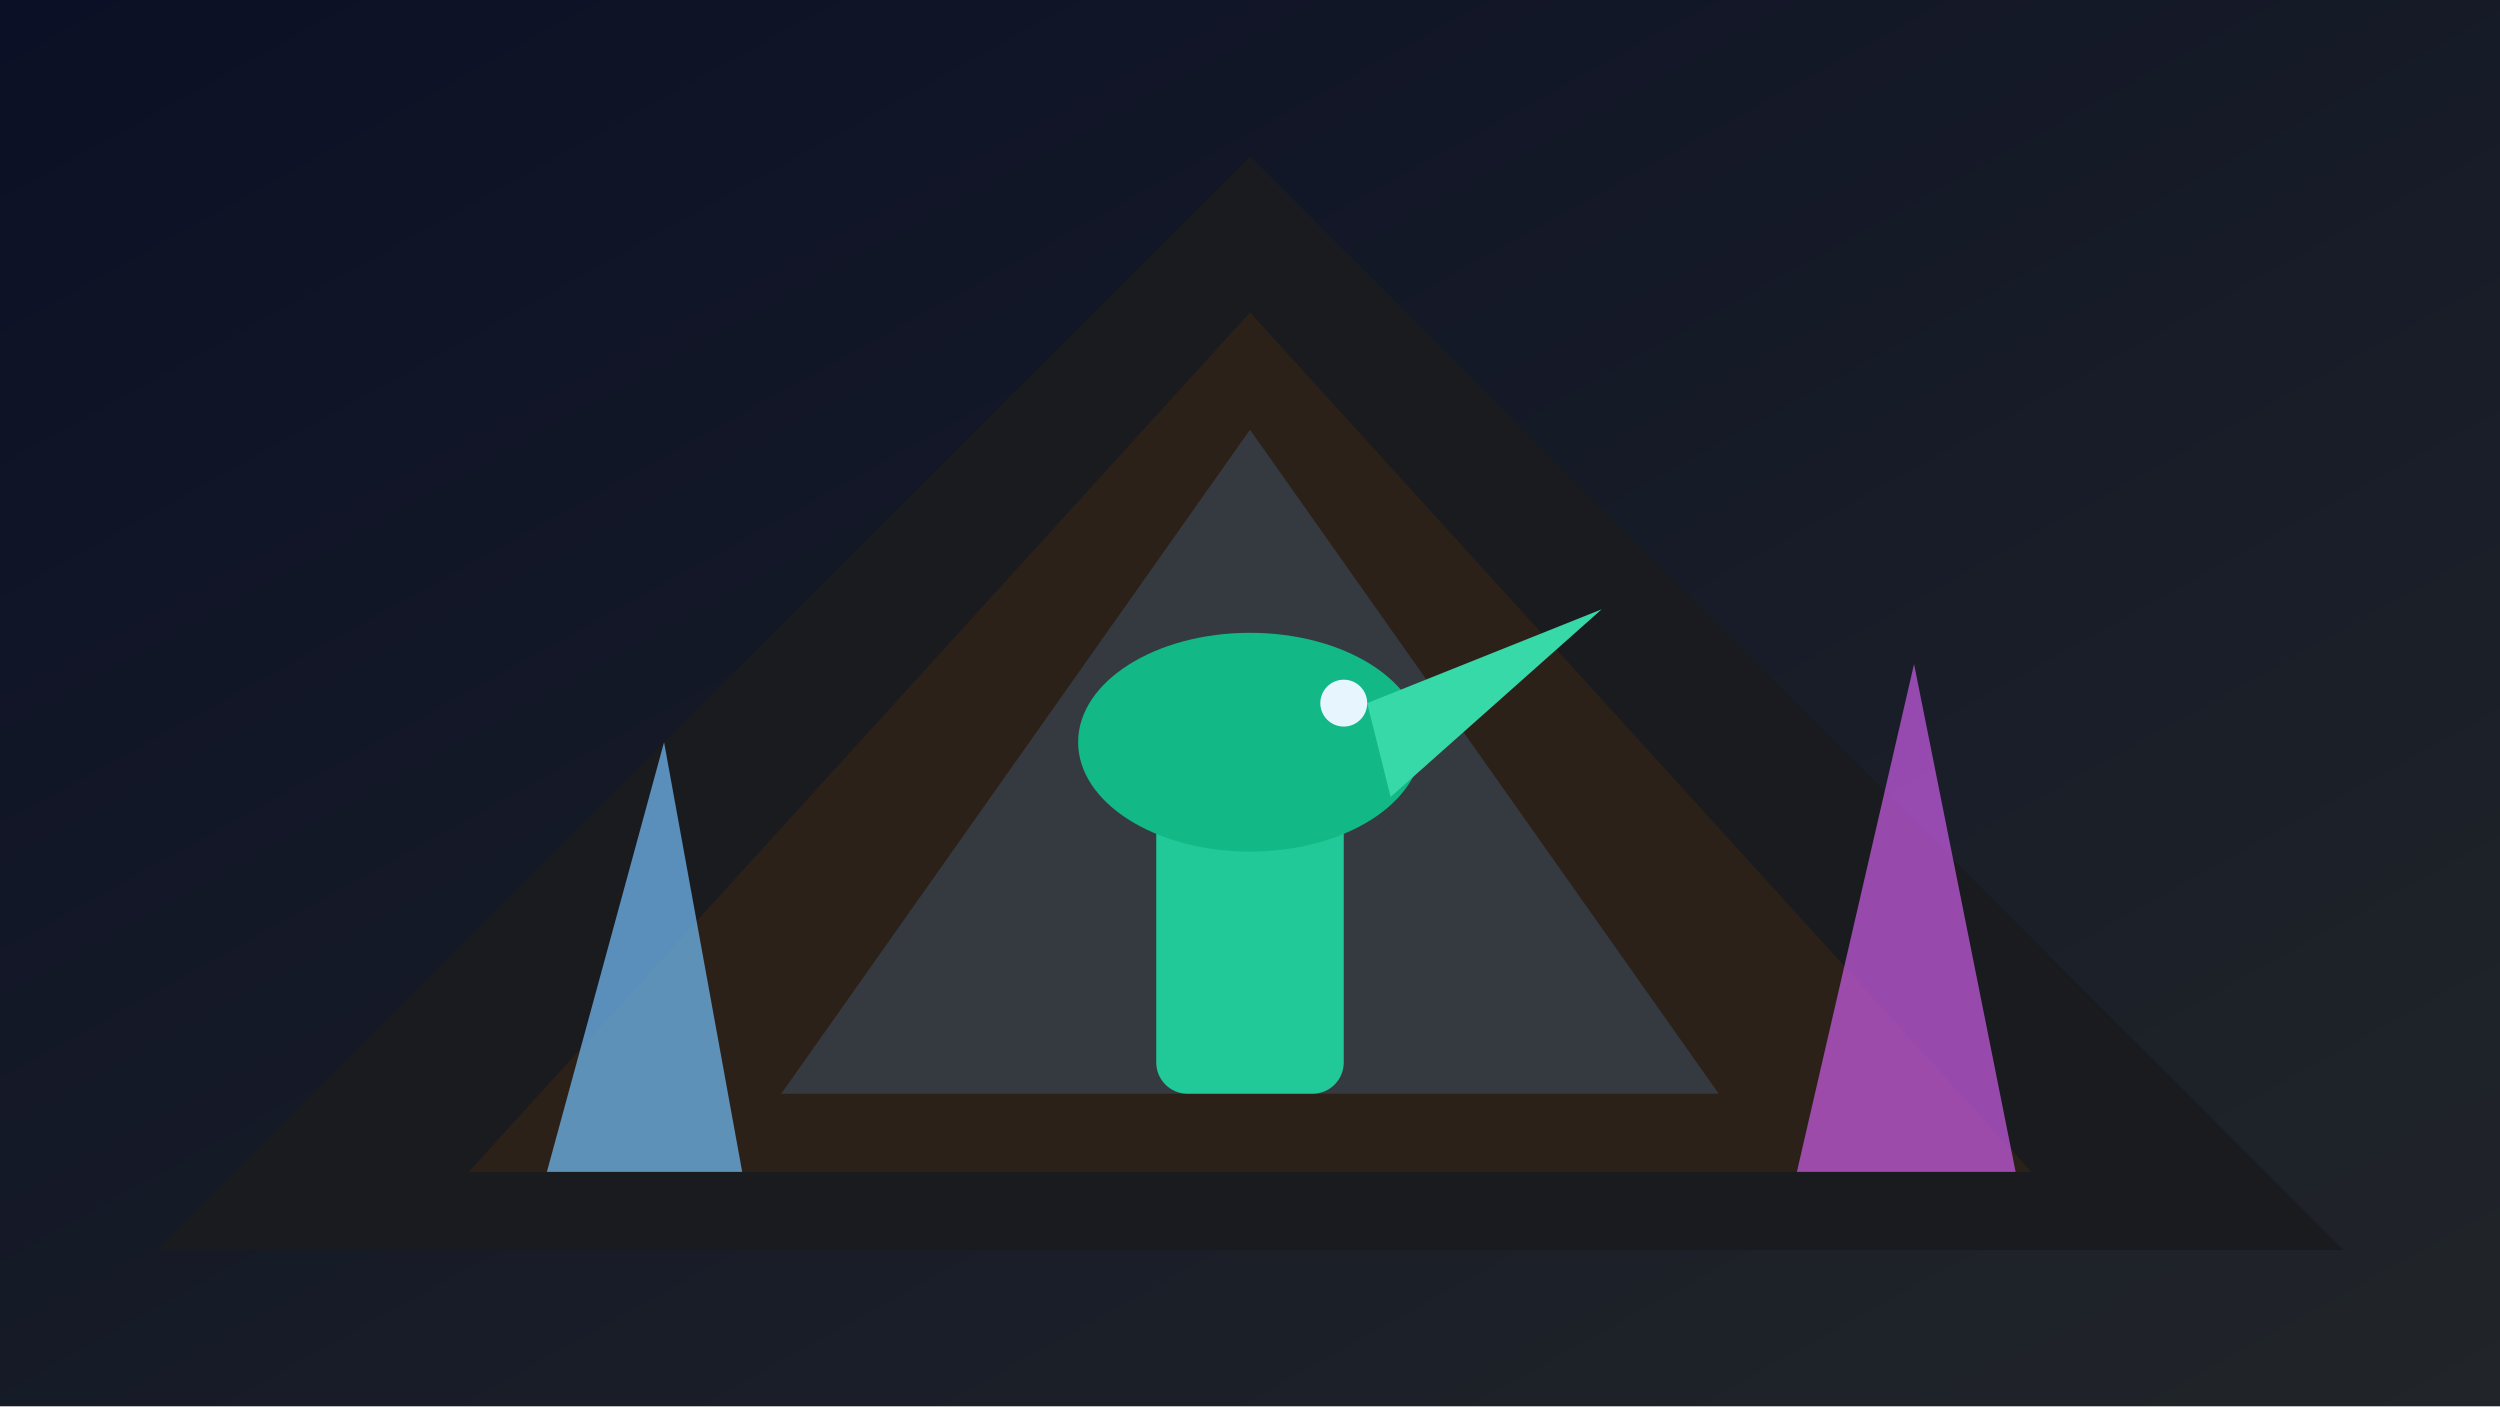
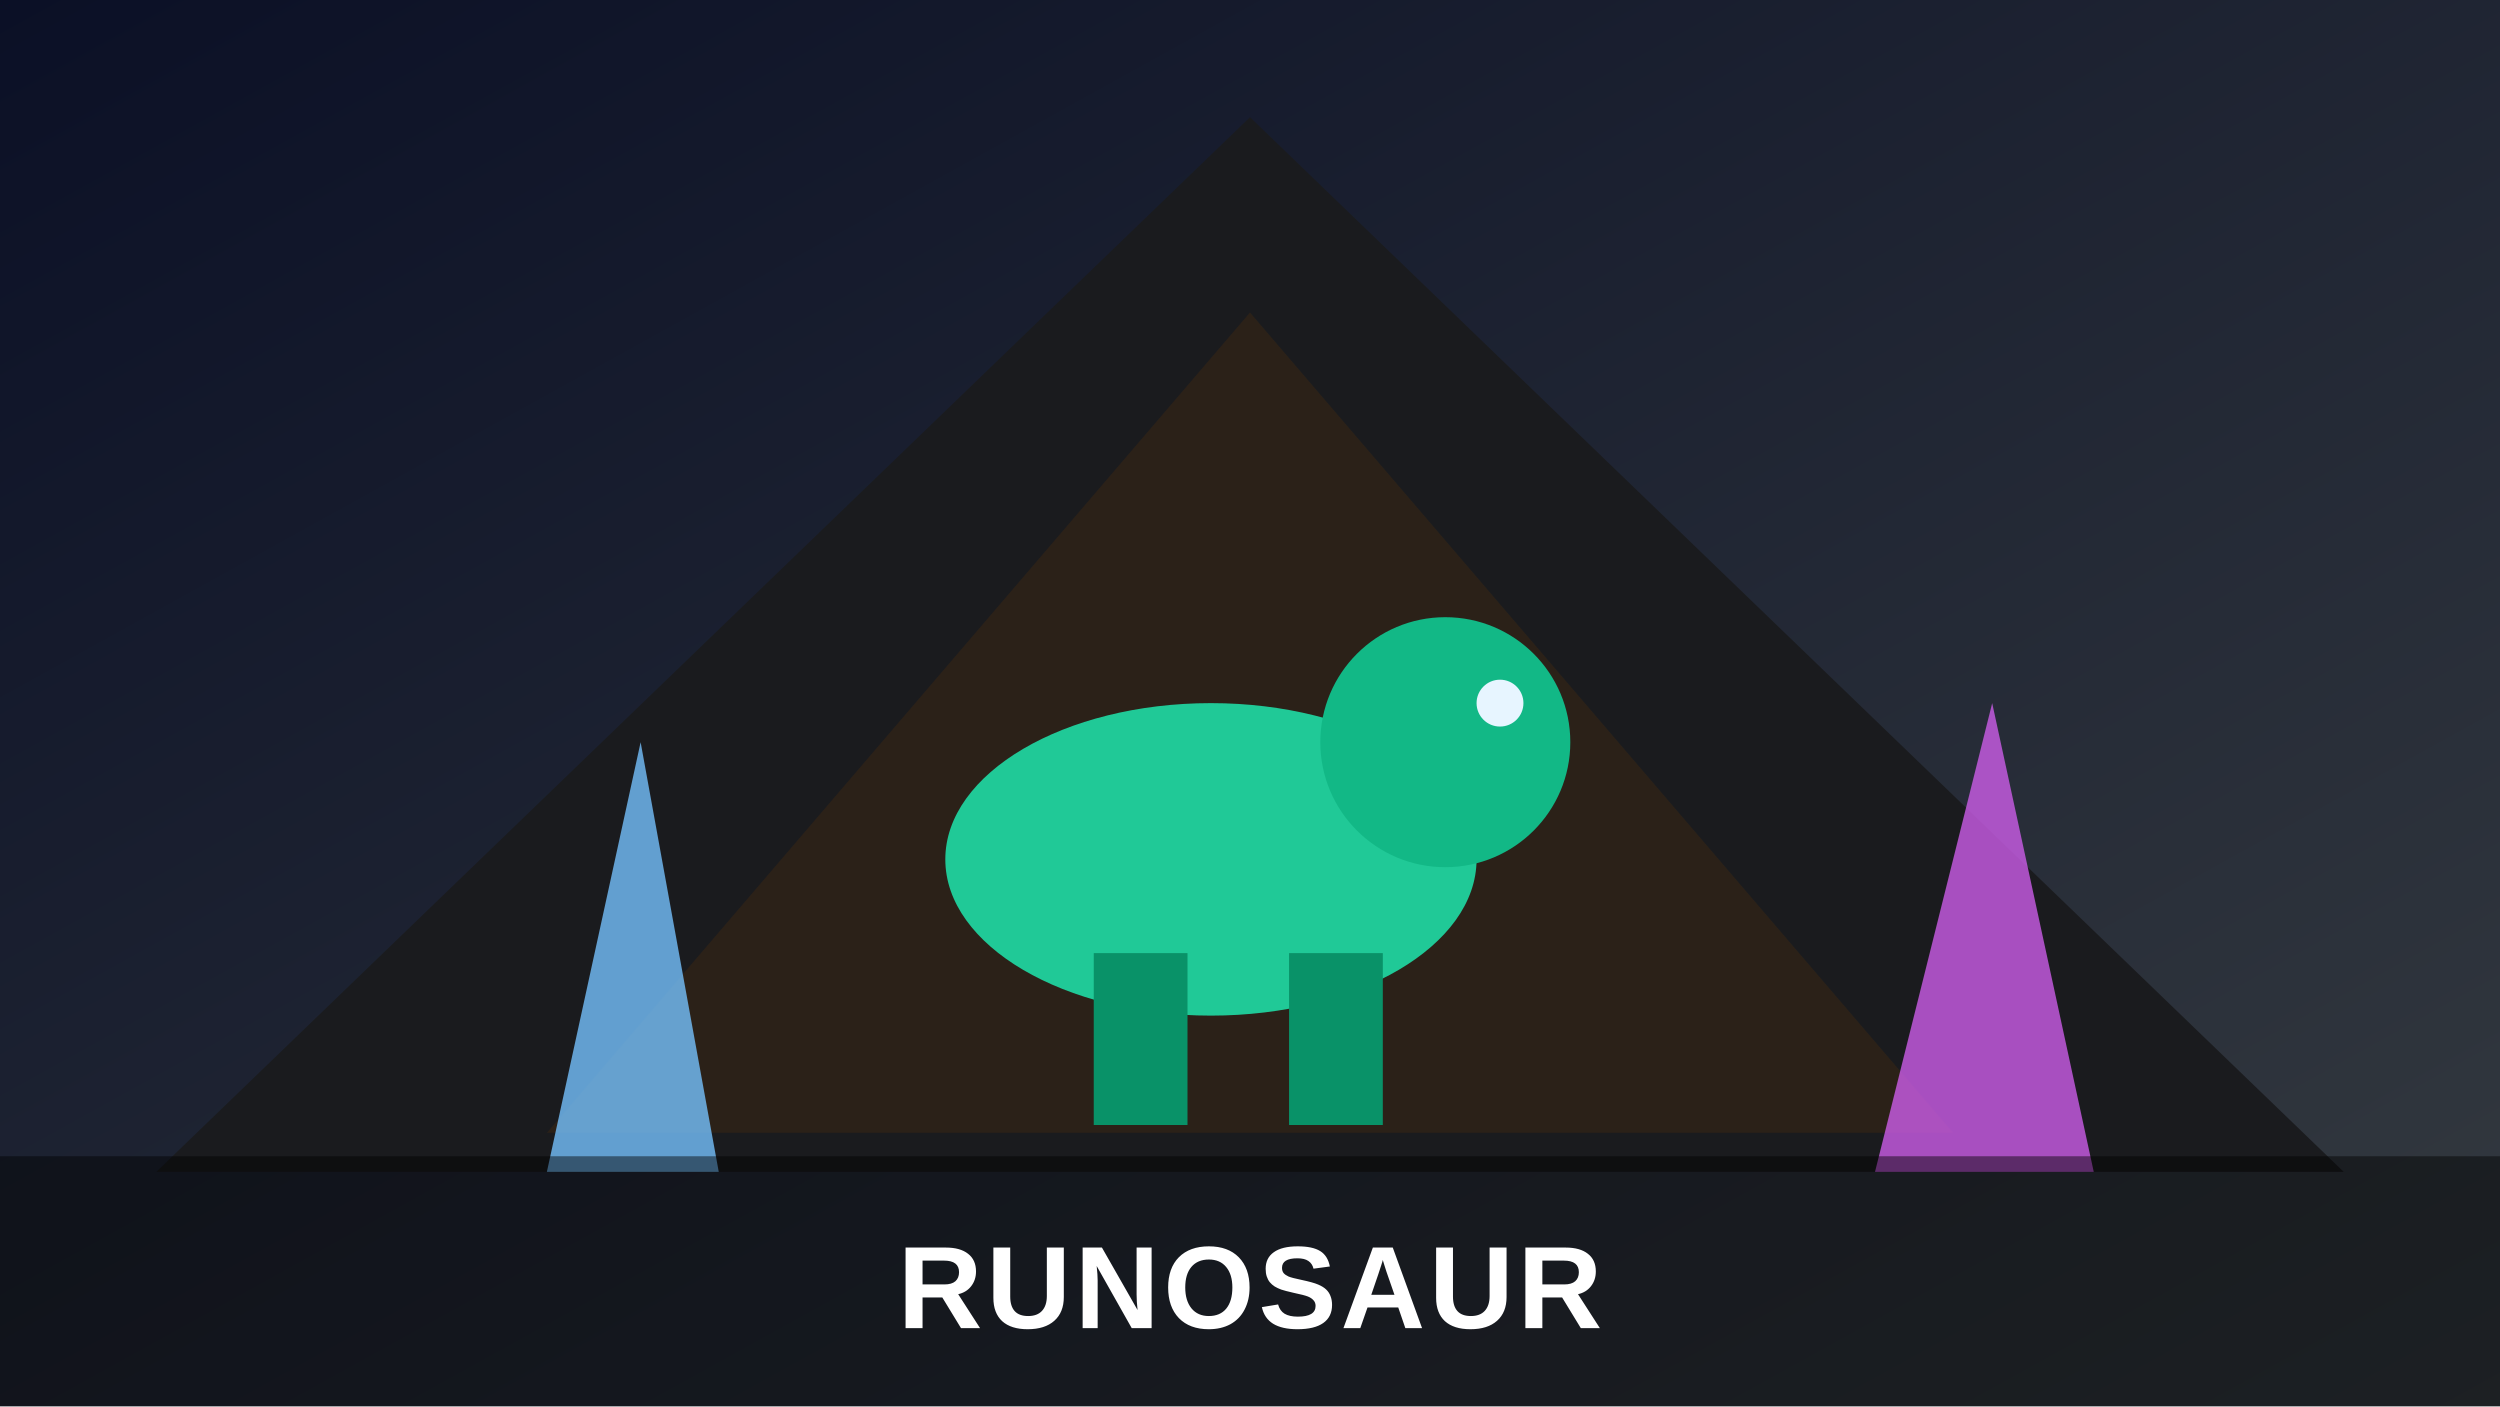
<svg xmlns="http://www.w3.org/2000/svg" viewBox="0 0 320 180" role="img" aria-hidden="true">
  <defs>
    <linearGradient id="g" x1="0" y1="0" x2="1" y2="1">
      <stop offset="0%" stop-color="#0b1026" />
-       <stop offset="100%" stop-color="#212529" />
+       <stop offset="100%" stop-color="#343a40" />
    </linearGradient>
  </defs>
  <rect width="320" height="180" fill="url(#g)" />
-   <polygon points="160,20 300,160 20,160" fill="#1a1b1e" />
-   <polygon points="160,40 260,150 60,150" fill="#2b2118" />
-   <polygon points="160,55 220,140 100,140" fill="#343a40" />
-   <rect x="148" y="100" width="24" height="40" rx="4" fill="#20c997" />
-   <ellipse cx="160" cy="95" rx="22" ry="14" fill="#12b886" />
-   <polygon points="175,90 205,78 178,102" fill="#38d9a9" />
-   <circle cx="172" cy="90" r="3" fill="#e7f5ff" />
-   <polygon points="70,150 85,95 95,150" fill="#74c0fc" opacity="0.7" />
-   <polygon points="230,150 245,85 258,150" fill="#cc5de8" opacity="0.7" />
+   <polygon points="160,15 300,150 20,150" fill="#1a1b1e" />
+   <polygon points="160,40 250,145 70,145" fill="#2b2118" />
+   <ellipse cx="155" cy="110" rx="34" ry="20" fill="#20c997" />
+   <circle cx="185" cy="95" r="16" fill="#12b886" />
+   <circle cx="192" cy="90" r="3" fill="#e7f5ff" />
+   <rect x="140" y="122" width="12" height="22" fill="#099268" />
+   <rect x="165" y="122" width="12" height="22" fill="#099268" />
+   <polygon points="70,150 82,95 92,150" fill="#74c0fc" opacity="0.8" />
+   <polygon points="240,150 255,90 268,150" fill="#cc5de8" opacity="0.8" />
+   <rect x="0" y="148" width="320" height="32" fill="#000" opacity="0.45" />
+   <text x="160" y="170" text-anchor="middle" font-size="15" font-weight="700" fill="#fff" font-family="Segoe UI,Arial,sans-serif" letter-spacing="0.5">RUNOSAUR</text>
</svg>
